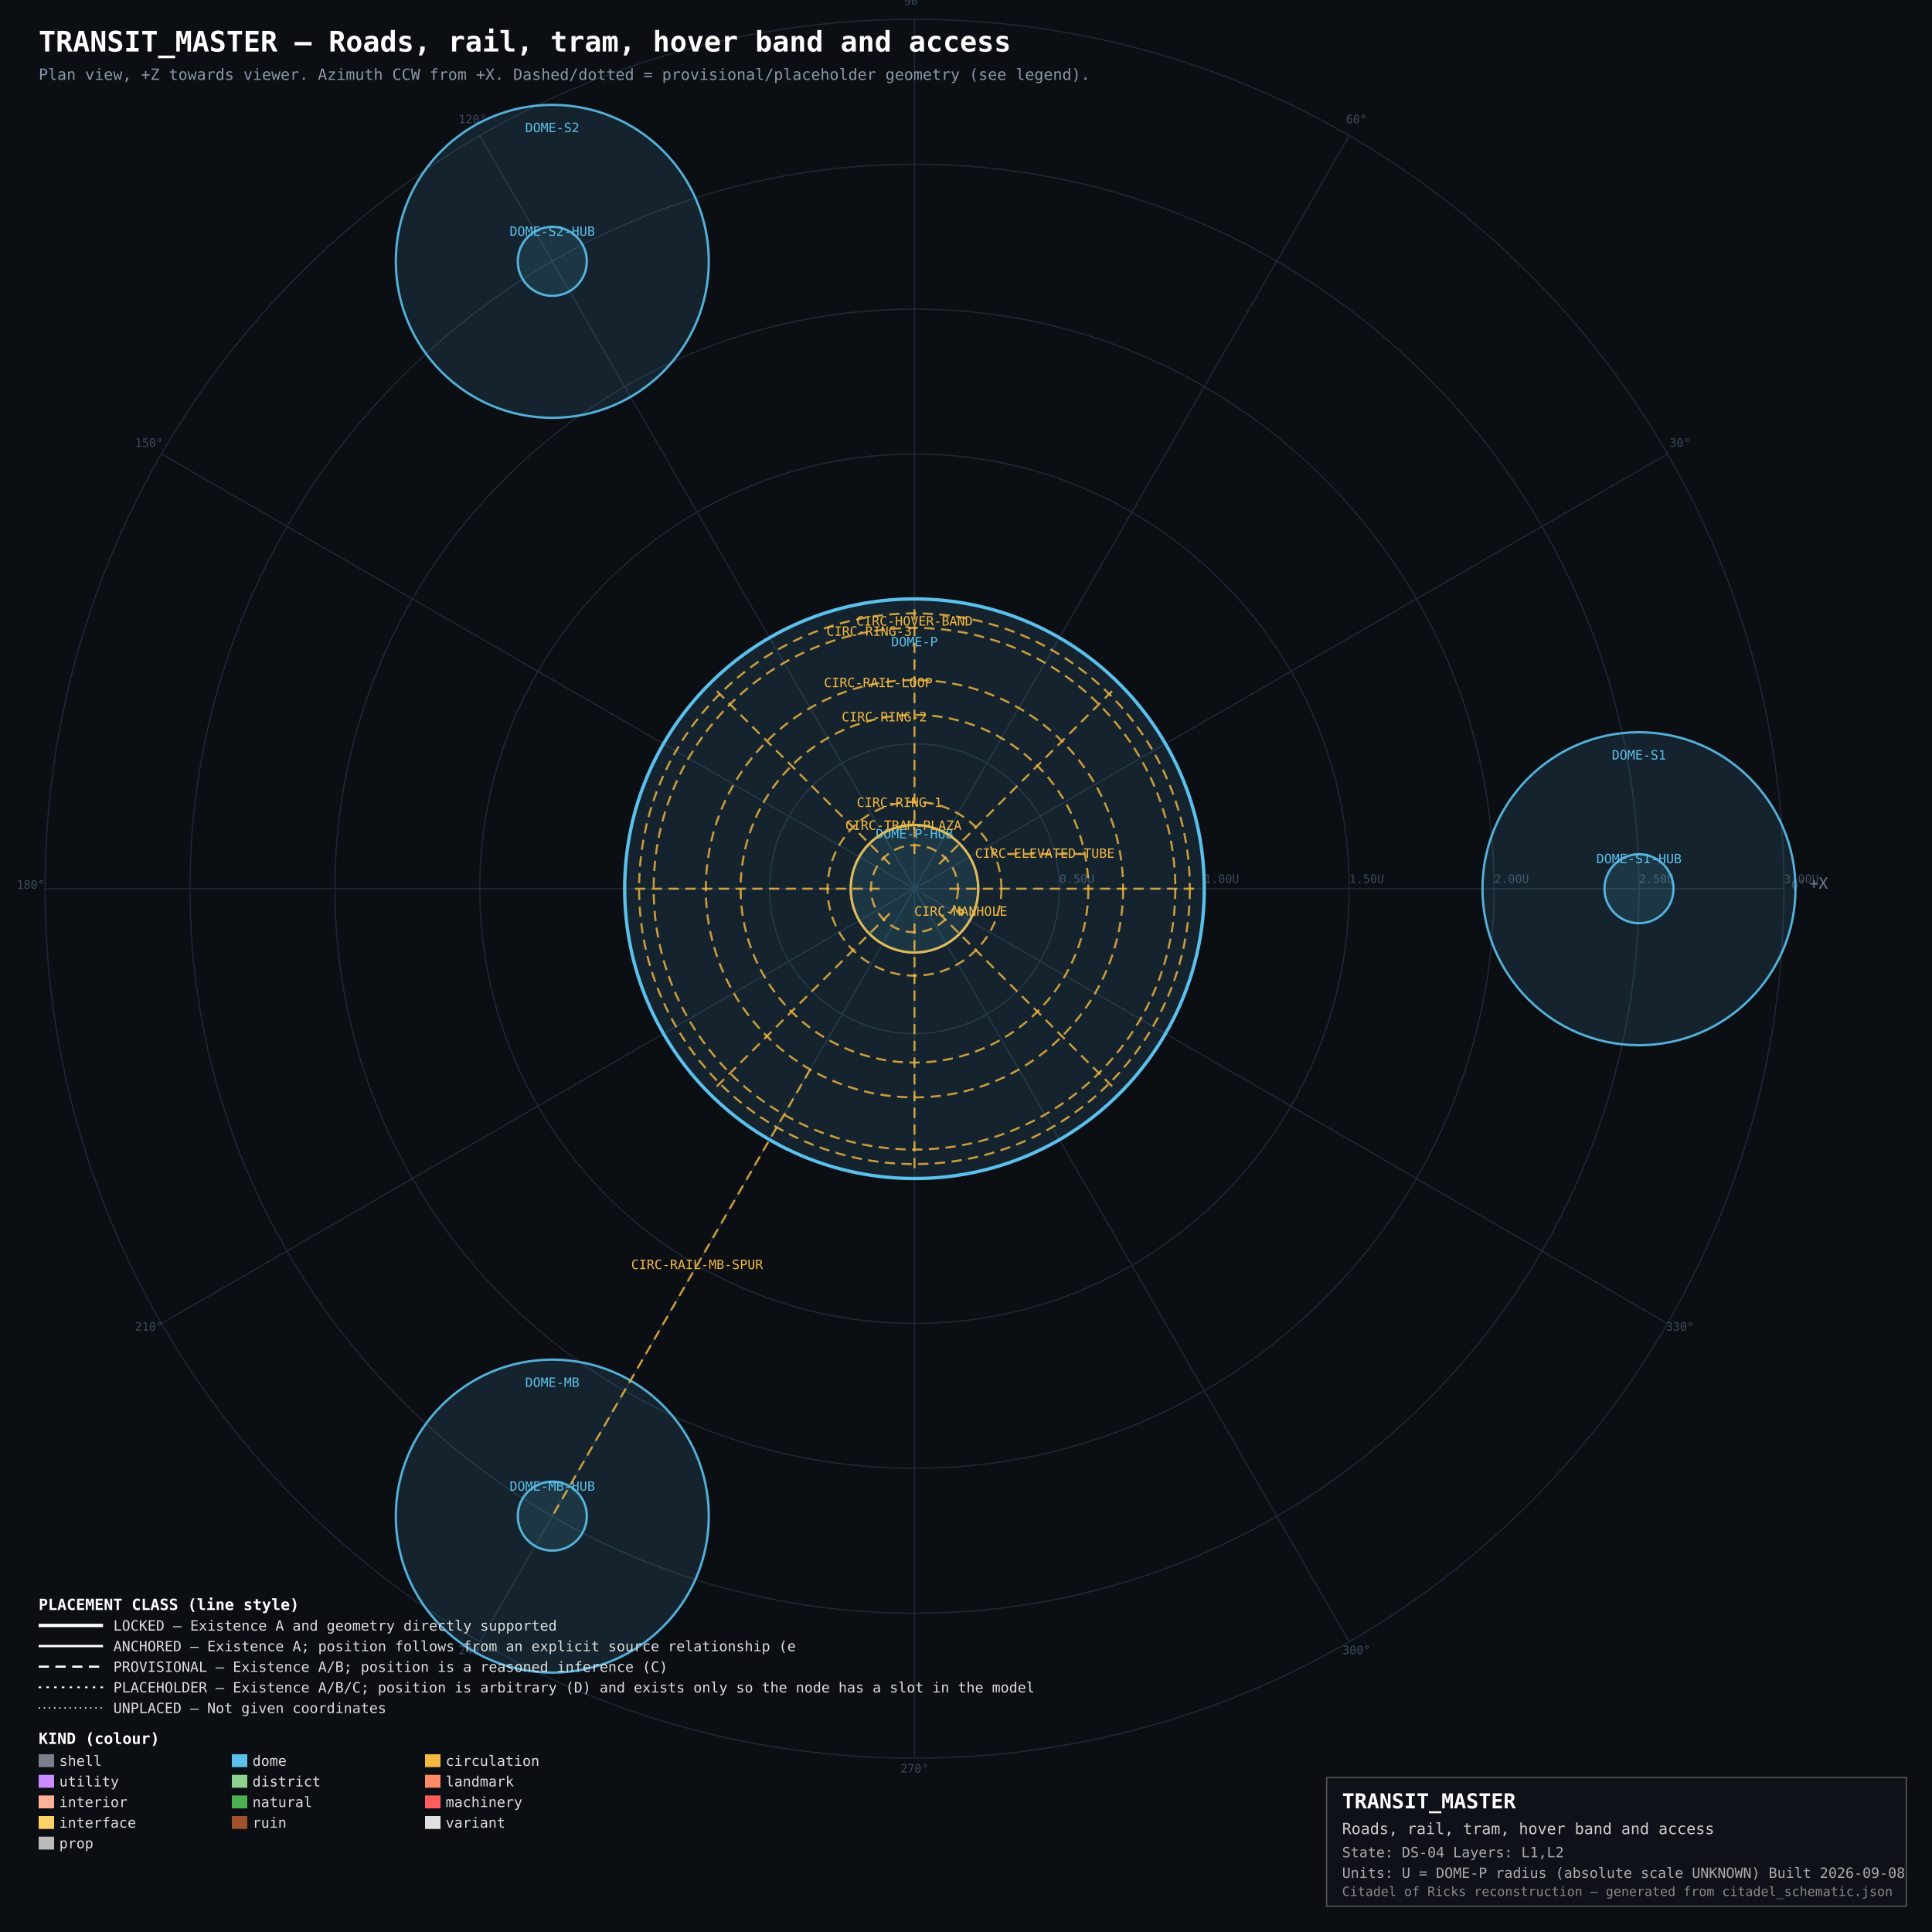
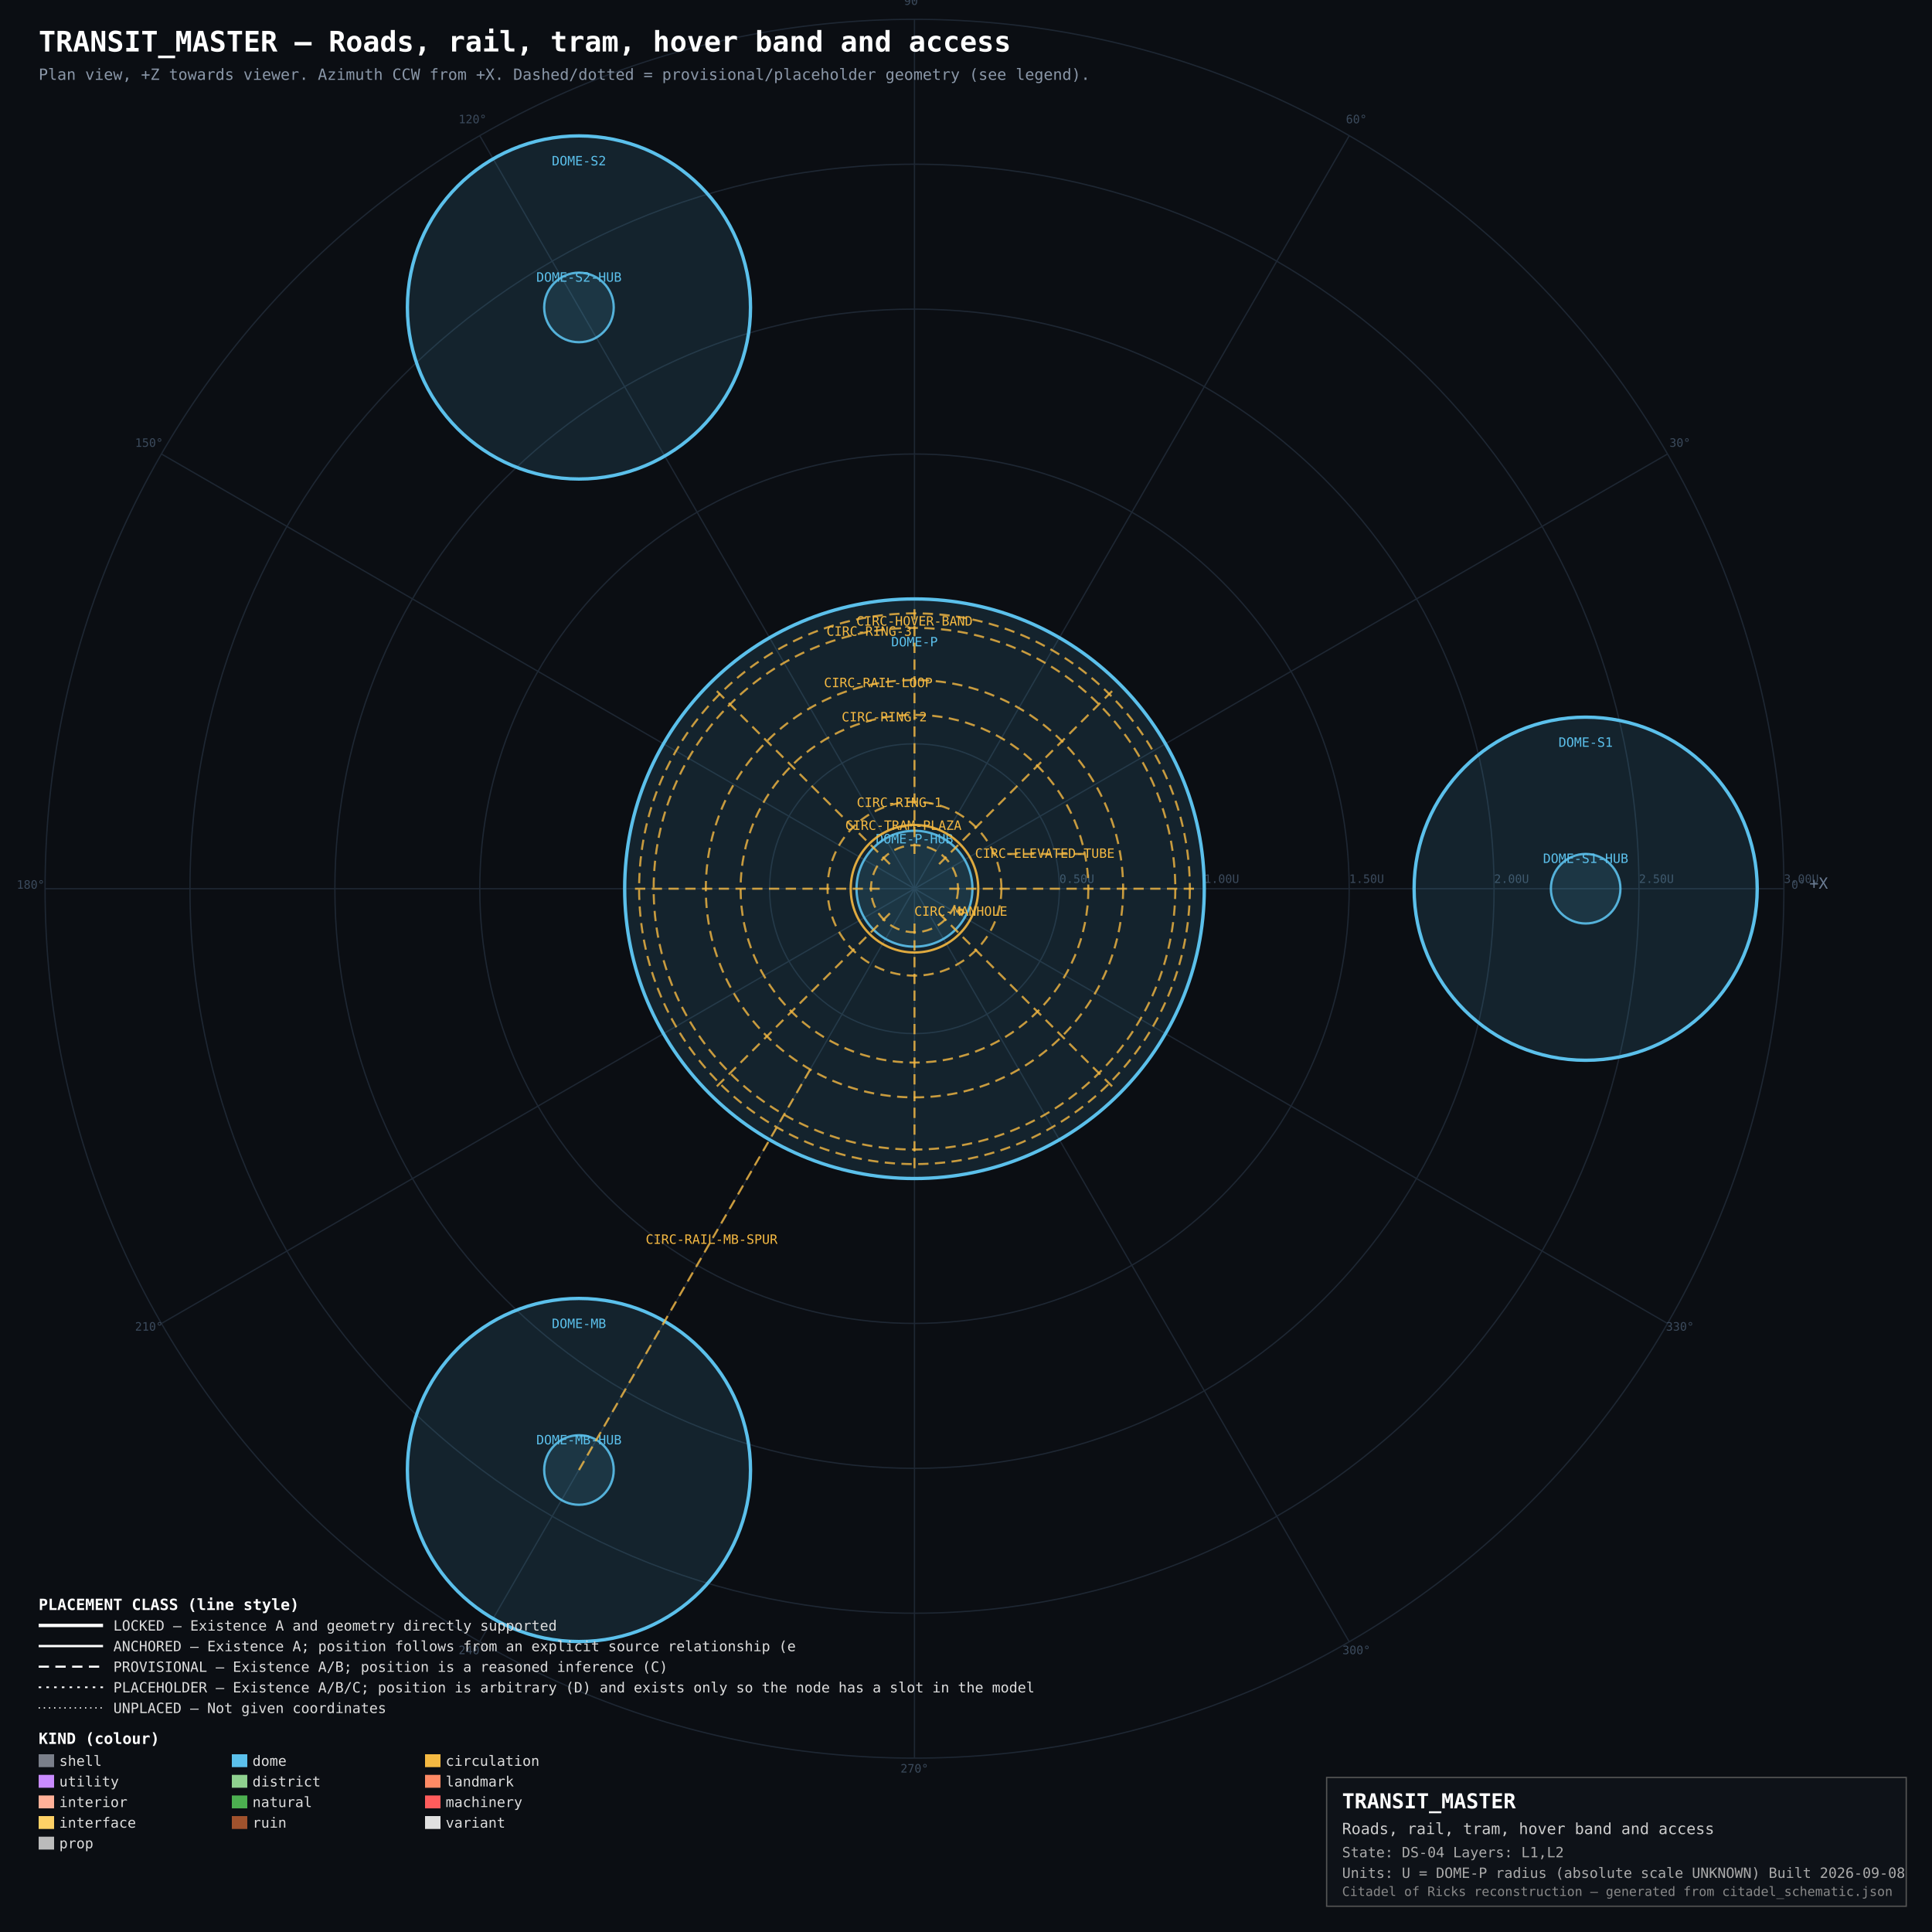
<svg xmlns="http://www.w3.org/2000/svg" width="1500" height="1500" viewBox="0 0 1500 1500" font-family="ui-monospace, Consolas, monospace">
  <rect width="1500" height="1500" fill="#0b0e13" />
  <circle cx="710.0" cy="690.0" r="112.5" stroke="#1e2733" stroke-width="1" fill="none" />
  <text x="822.5" y="685.5" font-size="9" text-anchor="start" fill="#3b4a5c" font-family="ui-monospace, Consolas, monospace">0.50U</text>
  <circle cx="710.0" cy="690.0" r="225.0" stroke="#1e2733" stroke-width="1" fill="none" />
  <text x="935.0" y="685.5" font-size="9" text-anchor="start" fill="#3b4a5c" font-family="ui-monospace, Consolas, monospace">1.00U</text>
  <circle cx="710.0" cy="690.0" r="337.5" stroke="#1e2733" stroke-width="1" fill="none" />
  <text x="1047.5" y="685.5" font-size="9" text-anchor="start" fill="#3b4a5c" font-family="ui-monospace, Consolas, monospace">1.50U</text>
  <circle cx="710.0" cy="690.0" r="450.0" stroke="#1e2733" stroke-width="1" fill="none" />
  <text x="1160.0" y="685.5" font-size="9" text-anchor="start" fill="#3b4a5c" font-family="ui-monospace, Consolas, monospace">2.00U</text>
  <circle cx="710.0" cy="690.0" r="562.5" stroke="#1e2733" stroke-width="1" fill="none" />
  <text x="1272.5" y="685.5" font-size="9" text-anchor="start" fill="#3b4a5c" font-family="ui-monospace, Consolas, monospace">2.50U</text>
  <circle cx="710.0" cy="690.0" r="675.0" stroke="#1e2733" stroke-width="1" fill="none" />
  <text x="1385.0" y="685.5" font-size="9" text-anchor="start" fill="#3b4a5c" font-family="ui-monospace, Consolas, monospace">3.00U</text>
  <line x1="710.0" y1="690.0" x2="1385.0" y2="690.0" stroke="#1e2733" stroke-width="1" />
  <text x="1396.2" y="690.0" font-size="9" text-anchor="middle" fill="#3b4a5c" font-family="ui-monospace, Consolas, monospace">0°</text>
  <line x1="710.0" y1="690.0" x2="1294.6" y2="352.5" stroke="#1e2733" stroke-width="1" />
  <text x="1304.3" y="346.9" font-size="9" text-anchor="middle" fill="#3b4a5c" font-family="ui-monospace, Consolas, monospace">30°</text>
  <line x1="710.0" y1="690.0" x2="1047.5" y2="105.4" stroke="#1e2733" stroke-width="1" />
  <text x="1053.1" y="95.7" font-size="9" text-anchor="middle" fill="#3b4a5c" font-family="ui-monospace, Consolas, monospace">60°</text>
  <line x1="710.0" y1="690.0" x2="710.0" y2="15.0" stroke="#1e2733" stroke-width="1" />
  <text x="710.0" y="3.8" font-size="9" text-anchor="middle" fill="#3b4a5c" font-family="ui-monospace, Consolas, monospace">90°</text>
  <line x1="710.0" y1="690.0" x2="372.5" y2="105.4" stroke="#1e2733" stroke-width="1" />
  <text x="366.9" y="95.7" font-size="9" text-anchor="middle" fill="#3b4a5c" font-family="ui-monospace, Consolas, monospace">120°</text>
  <line x1="710.0" y1="690.0" x2="125.4" y2="352.5" stroke="#1e2733" stroke-width="1" />
  <text x="115.7" y="346.9" font-size="9" text-anchor="middle" fill="#3b4a5c" font-family="ui-monospace, Consolas, monospace">150°</text>
  <line x1="710.0" y1="690.0" x2="35.0" y2="690.0" stroke="#1e2733" stroke-width="1" />
  <text x="23.8" y="690.0" font-size="9" text-anchor="middle" fill="#3b4a5c" font-family="ui-monospace, Consolas, monospace">180°</text>
  <line x1="710.0" y1="690.0" x2="125.4" y2="1027.5" stroke="#1e2733" stroke-width="1" />
  <text x="115.7" y="1033.1" font-size="9" text-anchor="middle" fill="#3b4a5c" font-family="ui-monospace, Consolas, monospace">210°</text>
  <line x1="710.0" y1="690.0" x2="372.5" y2="1274.6" stroke="#1e2733" stroke-width="1" />
  <text x="366.9" y="1284.3" font-size="9" text-anchor="middle" fill="#3b4a5c" font-family="ui-monospace, Consolas, monospace">240°</text>
  <line x1="710.0" y1="690.0" x2="710.0" y2="1365.0" stroke="#1e2733" stroke-width="1" />
  <text x="710.0" y="1376.2" font-size="9" text-anchor="middle" fill="#3b4a5c" font-family="ui-monospace, Consolas, monospace">270°</text>
  <line x1="710.0" y1="690.0" x2="1047.5" y2="1274.6" stroke="#1e2733" stroke-width="1" />
  <text x="1053.1" y="1284.3" font-size="9" text-anchor="middle" fill="#3b4a5c" font-family="ui-monospace, Consolas, monospace">300°</text>
  <line x1="710.0" y1="690.0" x2="1294.6" y2="1027.5" stroke="#1e2733" stroke-width="1" />
  <text x="1304.3" y="1033.1" font-size="9" text-anchor="middle" fill="#3b4a5c" font-family="ui-monospace, Consolas, monospace">330°</text>
  <text x="1412.0" y="690.0" font-size="12" text-anchor="middle" fill="#6b7c93" font-family="ui-monospace, Consolas, monospace">+X</text>
  <text x="710.0" y="-12.0" font-size="12" text-anchor="middle" fill="#6b7c93" font-family="ui-monospace, Consolas, monospace">+Y</text>
  <text x="30" y="40" font-size="22" fill="#fff" font-weight="bold">TRANSIT_MASTER — Roads, rail, tram, hover band and access</text>
  <text x="30" y="62" font-size="12" fill="#8a97a8">Plan view, +Z towards viewer. Azimuth CCW from +X. Dashed/dotted = provisional/placeholder geometry (see legend).</text>
  <circle cx="710.0" cy="690.0" r="225.0" stroke="#5bc0eb" stroke-width="2.6" stroke-opacity="1.0" fill="#5bc0eb" fill-opacity="0.12" />
  <text x="710.0" y="501.8" font-size="10" text-anchor="middle" fill="#5bc0eb" font-family="ui-monospace, Consolas, monospace">DOME-P</text>
-   <circle cx="1272.5" cy="690.0" r="121.5" stroke="#5bc0eb" stroke-width="1.8" stroke-opacity="0.9" fill="#5bc0eb" fill-opacity="0.12" />
-   <text x="1272.5" y="589.7" font-size="10" text-anchor="middle" fill="#5bc0eb" font-family="ui-monospace, Consolas, monospace">DOME-S1</text>
-   <circle cx="428.8" cy="202.9" r="121.5" stroke="#5bc0eb" stroke-width="1.8" stroke-opacity="0.9" fill="#5bc0eb" fill-opacity="0.12" />
-   <text x="428.8" y="102.6" font-size="10" text-anchor="middle" fill="#5bc0eb" font-family="ui-monospace, Consolas, monospace">DOME-S2</text>
-   <circle cx="428.8" cy="1177.1" r="121.5" stroke="#5bc0eb" stroke-width="1.8" stroke-opacity="0.9" fill="#5bc0eb" fill-opacity="0.12" />
-   <text x="428.8" y="1076.8" font-size="10" text-anchor="middle" fill="#5bc0eb" font-family="ui-monospace, Consolas, monospace">DOME-MB</text>
-   <circle cx="710.0" cy="690.0" r="49.5" stroke="#5bc0eb" stroke-width="1.8" stroke-opacity="0.9" fill="#5bc0eb" fill-opacity="0.12" />
-   <text x="710.0" y="650.9" font-size="10" text-anchor="middle" fill="#5bc0eb" font-family="ui-monospace, Consolas, monospace">DOME-P-HUB</text>
-   <circle cx="1272.5" cy="690.0" r="26.8" stroke="#5bc0eb" stroke-width="1.8" stroke-opacity="0.9" fill="#5bc0eb" fill-opacity="0.12" />
-   <text x="1272.5" y="670.2" font-size="10" text-anchor="middle" fill="#5bc0eb" font-family="ui-monospace, Consolas, monospace">DOME-S1-HUB</text>
-   <circle cx="428.8" cy="202.9" r="26.8" stroke="#5bc0eb" stroke-width="1.8" stroke-opacity="0.9" fill="#5bc0eb" fill-opacity="0.12" />
-   <text x="428.8" y="183.1" font-size="10" text-anchor="middle" fill="#5bc0eb" font-family="ui-monospace, Consolas, monospace">DOME-S2-HUB</text>
-   <circle cx="428.8" cy="1177.1" r="26.8" stroke="#5bc0eb" stroke-width="1.8" stroke-opacity="0.9" fill="#5bc0eb" fill-opacity="0.12" />
-   <text x="428.8" y="1157.4" font-size="10" text-anchor="middle" fill="#5bc0eb" font-family="ui-monospace, Consolas, monospace">DOME-MB-HUB</text>
+   <circle cx="1231.1" cy="690.0" r="133.2" stroke="#5bc0eb" stroke-width="2.6" stroke-opacity="1.0" fill="#5bc0eb" fill-opacity="0.12" />
+   <text x="1231.1" y="579.8" font-size="10" text-anchor="middle" fill="#5bc0eb" font-family="ui-monospace, Consolas, monospace">DOME-S1</text>
+   <circle cx="449.5" cy="238.7" r="133.2" stroke="#5bc0eb" stroke-width="2.6" stroke-opacity="1.0" fill="#5bc0eb" fill-opacity="0.12" />
+   <text x="449.5" y="128.4" font-size="10" text-anchor="middle" fill="#5bc0eb" font-family="ui-monospace, Consolas, monospace">DOME-S2</text>
+   <circle cx="449.5" cy="1141.3" r="133.2" stroke="#5bc0eb" stroke-width="2.6" stroke-opacity="1.0" fill="#5bc0eb" fill-opacity="0.12" />
+   <text x="449.5" y="1031.1" font-size="10" text-anchor="middle" fill="#5bc0eb" font-family="ui-monospace, Consolas, monospace">DOME-MB</text>
+   <circle cx="710.0" cy="690.0" r="45.0" stroke="#5bc0eb" stroke-width="1.8" stroke-opacity="0.9" fill="#5bc0eb" fill-opacity="0.12" />
+   <text x="710.0" y="654.8" font-size="10" text-anchor="middle" fill="#5bc0eb" font-family="ui-monospace, Consolas, monospace">DOME-P-HUB</text>
+   <circle cx="1231.1" cy="690.0" r="27.0" stroke="#5bc0eb" stroke-width="1.8" stroke-opacity="0.9" fill="#5bc0eb" fill-opacity="0.12" />
+   <text x="1231.1" y="670.0" font-size="10" text-anchor="middle" fill="#5bc0eb" font-family="ui-monospace, Consolas, monospace">DOME-S1-HUB</text>
+   <circle cx="449.5" cy="238.7" r="27.0" stroke="#5bc0eb" stroke-width="1.8" stroke-opacity="0.9" fill="#5bc0eb" fill-opacity="0.12" />
+   <text x="449.5" y="218.7" font-size="10" text-anchor="middle" fill="#5bc0eb" font-family="ui-monospace, Consolas, monospace">DOME-S2-HUB</text>
+   <circle cx="449.5" cy="1141.3" r="27.0" stroke="#5bc0eb" stroke-width="1.8" stroke-opacity="0.9" fill="#5bc0eb" fill-opacity="0.12" />
+   <text x="449.5" y="1121.4" font-size="10" text-anchor="middle" fill="#5bc0eb" font-family="ui-monospace, Consolas, monospace">DOME-MB-HUB</text>
  <circle cx="710.0" cy="690.0" r="67.5" stroke="#f5b942" stroke-width="1.6" stroke-opacity="0.8" stroke-dasharray="8,5" fill="none" />
  <text x="698.3" y="626.5" font-size="10" text-anchor="middle" fill="#f5b942" font-family="ui-monospace, Consolas, monospace">CIRC-RING-1</text>
  <circle cx="710.0" cy="690.0" r="135.0" stroke="#f5b942" stroke-width="1.6" stroke-opacity="0.8" stroke-dasharray="8,5" fill="none" />
  <text x="686.6" y="560.1" font-size="10" text-anchor="middle" fill="#f5b942" font-family="ui-monospace, Consolas, monospace">CIRC-RING-2</text>
  <circle cx="710.0" cy="690.0" r="202.5" stroke="#f5b942" stroke-width="1.6" stroke-opacity="0.8" stroke-dasharray="8,5" fill="none" />
  <text x="674.8" y="493.6" font-size="10" text-anchor="middle" fill="#f5b942" font-family="ui-monospace, Consolas, monospace">CIRC-RING-3</text>
  <line x1="737.0" y1="690.0" x2="930.5" y2="690.0" stroke="#f5b942" stroke-width="1.6" stroke-opacity="0.8" stroke-dasharray="8,5" fill="none" />
  <line x1="729.1" y1="670.9" x2="865.9" y2="534.1" stroke="#f5b942" stroke-width="1.6" stroke-opacity="0.8" stroke-dasharray="8,5" fill="none" />
  <line x1="710.0" y1="663.0" x2="710.0" y2="469.5" stroke="#f5b942" stroke-width="1.6" stroke-opacity="0.8" stroke-dasharray="8,5" fill="none" />
  <line x1="690.9" y1="670.9" x2="554.1" y2="534.1" stroke="#f5b942" stroke-width="1.6" stroke-opacity="0.8" stroke-dasharray="8,5" fill="none" />
  <line x1="683.0" y1="690.0" x2="489.5" y2="690.0" stroke="#f5b942" stroke-width="1.6" stroke-opacity="0.8" stroke-dasharray="8,5" fill="none" />
  <line x1="690.9" y1="709.1" x2="554.1" y2="845.9" stroke="#f5b942" stroke-width="1.6" stroke-opacity="0.8" stroke-dasharray="8,5" fill="none" />
  <line x1="710.0" y1="717.0" x2="710.0" y2="910.5" stroke="#f5b942" stroke-width="1.6" stroke-opacity="0.8" stroke-dasharray="8,5" fill="none" />
  <line x1="729.1" y1="709.1" x2="865.9" y2="845.9" stroke="#f5b942" stroke-width="1.6" stroke-opacity="0.8" stroke-dasharray="8,5" fill="none" />
  <circle cx="710.0" cy="690.0" r="162.0" stroke="#f5b942" stroke-width="1.6" stroke-opacity="0.8" stroke-dasharray="8,5" fill="none" />
  <text x="681.9" y="533.5" font-size="10" text-anchor="middle" fill="#f5b942" font-family="ui-monospace, Consolas, monospace">CIRC-RAIL-LOOP</text>
-   <polyline points="629.0,830.4 600.9,879.0 594.1,890.7 541.2,982.3 489.5,1071.8 428.8,1177.1" stroke="#f5b942" stroke-width="1.6" stroke-opacity="0.8" stroke-dasharray="8,5" fill="none" />
-   <text x="541.2" y="985.3" font-size="10" text-anchor="middle" fill="#f5b942" font-family="ui-monospace, Consolas, monospace">CIRC-RAIL-MB-SPUR</text>
+   <polyline points="629.0,830.4 603.1,875.2 597.5,884.9 552.5,962.7 516.0,1025.9 449.5,1141.3" stroke="#f5b942" stroke-width="1.6" stroke-opacity="0.8" stroke-dasharray="8,5" fill="none" />
+   <text x="552.5" y="965.7" font-size="10" text-anchor="middle" fill="#f5b942" font-family="ui-monospace, Consolas, monospace">CIRC-RAIL-MB-SPUR</text>
  <circle cx="710.0" cy="690.0" r="49.5" stroke="#f5b942" stroke-width="1.8" stroke-opacity="0.9" fill="none" />
  <text x="701.4" y="644.3" font-size="10" text-anchor="middle" fill="#f5b942" font-family="ui-monospace, Consolas, monospace">CIRC-TRAM-PLAZA</text>
  <circle cx="710.0" cy="690.0" r="213.8" stroke="#f5b942" stroke-width="1.6" stroke-opacity="0.8" stroke-dasharray="8,5" fill="none" />
  <circle cx="710.0" cy="690.0" r="33.8" stroke="#f5b942" stroke-width="1.6" stroke-opacity="0.8" stroke-dasharray="8,5" fill="none" />
  <text x="710.0" y="485.7" font-size="10" text-anchor="middle" fill="#f5b942" font-family="ui-monospace, Consolas, monospace">CIRC-HOVER-BAND</text>
  <circle cx="746.0" cy="708.0" r="1.8" stroke="#f5b942" stroke-width="1.8" stroke-opacity="0.9" fill="#f5b942" fill-opacity="0.12" />
  <text x="746.0" y="711.0" font-size="10" text-anchor="middle" fill="#f5b942" font-family="ui-monospace, Consolas, monospace">CIRC-MANHOLE</text>
  <polyline points="782.0,663.0 811.2,663.0 845.0,663.0" stroke="#f5b942" stroke-width="1.6" stroke-opacity="0.8" stroke-dasharray="8,5" fill="none" />
  <text x="811.2" y="666.0" font-size="10" text-anchor="middle" fill="#f5b942" font-family="ui-monospace, Consolas, monospace">CIRC-ELEVATED-TUBE</text>
  <text x="30" y="1250" font-size="12" fill="#fff" font-family="ui-monospace, Consolas, monospace" font-weight="bold">PLACEMENT CLASS (line style)</text>
  <line x1="30" y1="1262" x2="80" y2="1262" stroke="#fff" stroke-width="2.6" />
  <text x="88" y="1266" font-size="11" fill="#ddd" font-family="ui-monospace, Consolas, monospace">LOCKED — Existence A and geometry directly supported</text>
  <line x1="30" y1="1278" x2="80" y2="1278" stroke="#fff" stroke-width="1.8" />
  <text x="88" y="1282" font-size="11" fill="#ddd" font-family="ui-monospace, Consolas, monospace">ANCHORED — Existence A; position follows from an explicit source relationship (e</text>
  <line x1="30" y1="1294" x2="80" y2="1294" stroke="#fff" stroke-width="1.6" stroke-dasharray="8,5" />
  <text x="88" y="1298" font-size="11" fill="#ddd" font-family="ui-monospace, Consolas, monospace">PROVISIONAL — Existence A/B; position is a reasoned inference (C)</text>
  <line x1="30" y1="1310" x2="80" y2="1310" stroke="#fff" stroke-width="1.3" stroke-dasharray="2,4" />
  <text x="88" y="1314" font-size="11" fill="#ddd" font-family="ui-monospace, Consolas, monospace">PLACEHOLDER — Existence A/B/C; position is arbitrary (D) and exists only so the node has a slot in the model</text>
  <line x1="30" y1="1326" x2="80" y2="1326" stroke="#fff" stroke-width="1.0" stroke-dasharray="1,3" />
  <text x="88" y="1330" font-size="11" fill="#ddd" font-family="ui-monospace, Consolas, monospace">UNPLACED — Not given coordinates</text>
  <text x="30" y="1354" font-size="12" fill="#fff" font-family="ui-monospace, Consolas, monospace" font-weight="bold">KIND (colour)</text>
  <rect x="30" y="1362" width="12" height="10" fill="#7a7f8a" />
  <text x="46" y="1371" font-size="11" fill="#ddd" font-family="ui-monospace, Consolas, monospace">shell</text>
  <rect x="180" y="1362" width="12" height="10" fill="#5bc0eb" />
  <text x="196" y="1371" font-size="11" fill="#ddd" font-family="ui-monospace, Consolas, monospace">dome</text>
  <rect x="330" y="1362" width="12" height="10" fill="#f5b942" />
  <text x="346" y="1371" font-size="11" fill="#ddd" font-family="ui-monospace, Consolas, monospace">circulation</text>
  <rect x="30" y="1378" width="12" height="10" fill="#c98bff" />
  <text x="46" y="1387" font-size="11" fill="#ddd" font-family="ui-monospace, Consolas, monospace">utility</text>
  <rect x="180" y="1378" width="12" height="10" fill="#8fd18f" />
  <text x="196" y="1387" font-size="11" fill="#ddd" font-family="ui-monospace, Consolas, monospace">district</text>
  <rect x="330" y="1378" width="12" height="10" fill="#ff8a65" />
  <text x="346" y="1387" font-size="11" fill="#ddd" font-family="ui-monospace, Consolas, monospace">landmark</text>
  <rect x="30" y="1394" width="12" height="10" fill="#ffb199" />
  <text x="46" y="1403" font-size="11" fill="#ddd" font-family="ui-monospace, Consolas, monospace">interior</text>
  <rect x="180" y="1394" width="12" height="10" fill="#4caf50" />
  <text x="196" y="1403" font-size="11" fill="#ddd" font-family="ui-monospace, Consolas, monospace">natural</text>
  <rect x="330" y="1394" width="12" height="10" fill="#ff5c5c" />
  <text x="346" y="1403" font-size="11" fill="#ddd" font-family="ui-monospace, Consolas, monospace">machinery</text>
  <rect x="30" y="1410" width="12" height="10" fill="#ffd166" />
  <text x="46" y="1419" font-size="11" fill="#ddd" font-family="ui-monospace, Consolas, monospace">interface</text>
  <rect x="180" y="1410" width="12" height="10" fill="#a0522d" />
  <text x="196" y="1419" font-size="11" fill="#ddd" font-family="ui-monospace, Consolas, monospace">ruin</text>
  <rect x="330" y="1410" width="12" height="10" fill="#e0e0e0" />
  <text x="346" y="1419" font-size="11" fill="#ddd" font-family="ui-monospace, Consolas, monospace">variant</text>
  <rect x="30" y="1426" width="12" height="10" fill="#bbbbbb" />
  <text x="46" y="1435" font-size="11" fill="#ddd" font-family="ui-monospace, Consolas, monospace">prop</text>
  <rect x="1030" y="1380" width="450" height="100" fill="#0e1218" stroke="#555" />
  <text x="1042" y="1404" font-size="16" fill="#fff" font-family="ui-monospace, Consolas, monospace" font-weight="bold">TRANSIT_MASTER</text>
  <text x="1042" y="1424" font-size="12" fill="#ccc" font-family="ui-monospace, Consolas, monospace">Roads, rail, tram, hover band and access</text>
  <text x="1042" y="1442" font-size="11" fill="#aaa" font-family="ui-monospace, Consolas, monospace">State: DS-04   Layers: L1,L2</text>
  <text x="1042" y="1458" font-size="11" fill="#aaa" font-family="ui-monospace, Consolas, monospace">Units: U = DOME-P radius (absolute scale UNKNOWN)   Built 2026-09-08</text>
  <text x="1042" y="1472" font-size="10" fill="#888" font-family="ui-monospace, Consolas, monospace">Citadel of Ricks reconstruction — generated from citadel_schematic.json</text>
</svg>
